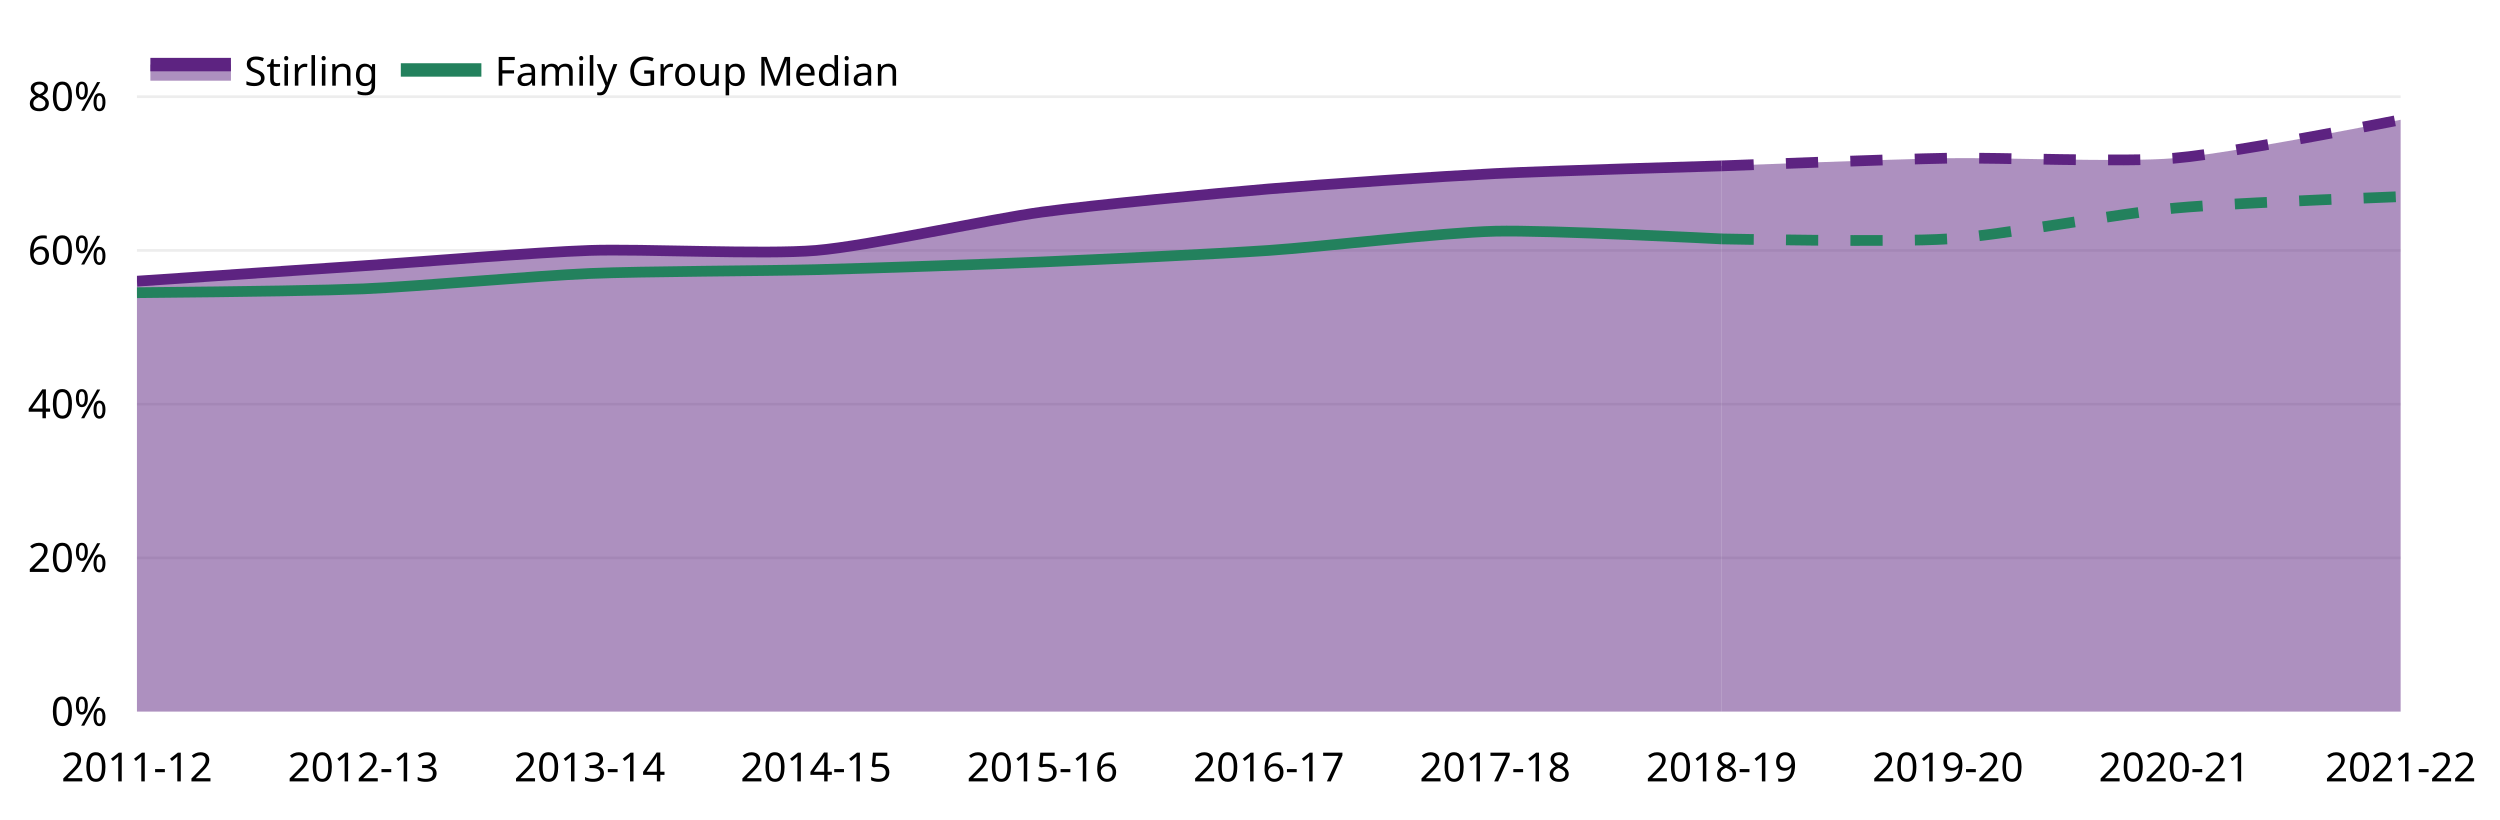
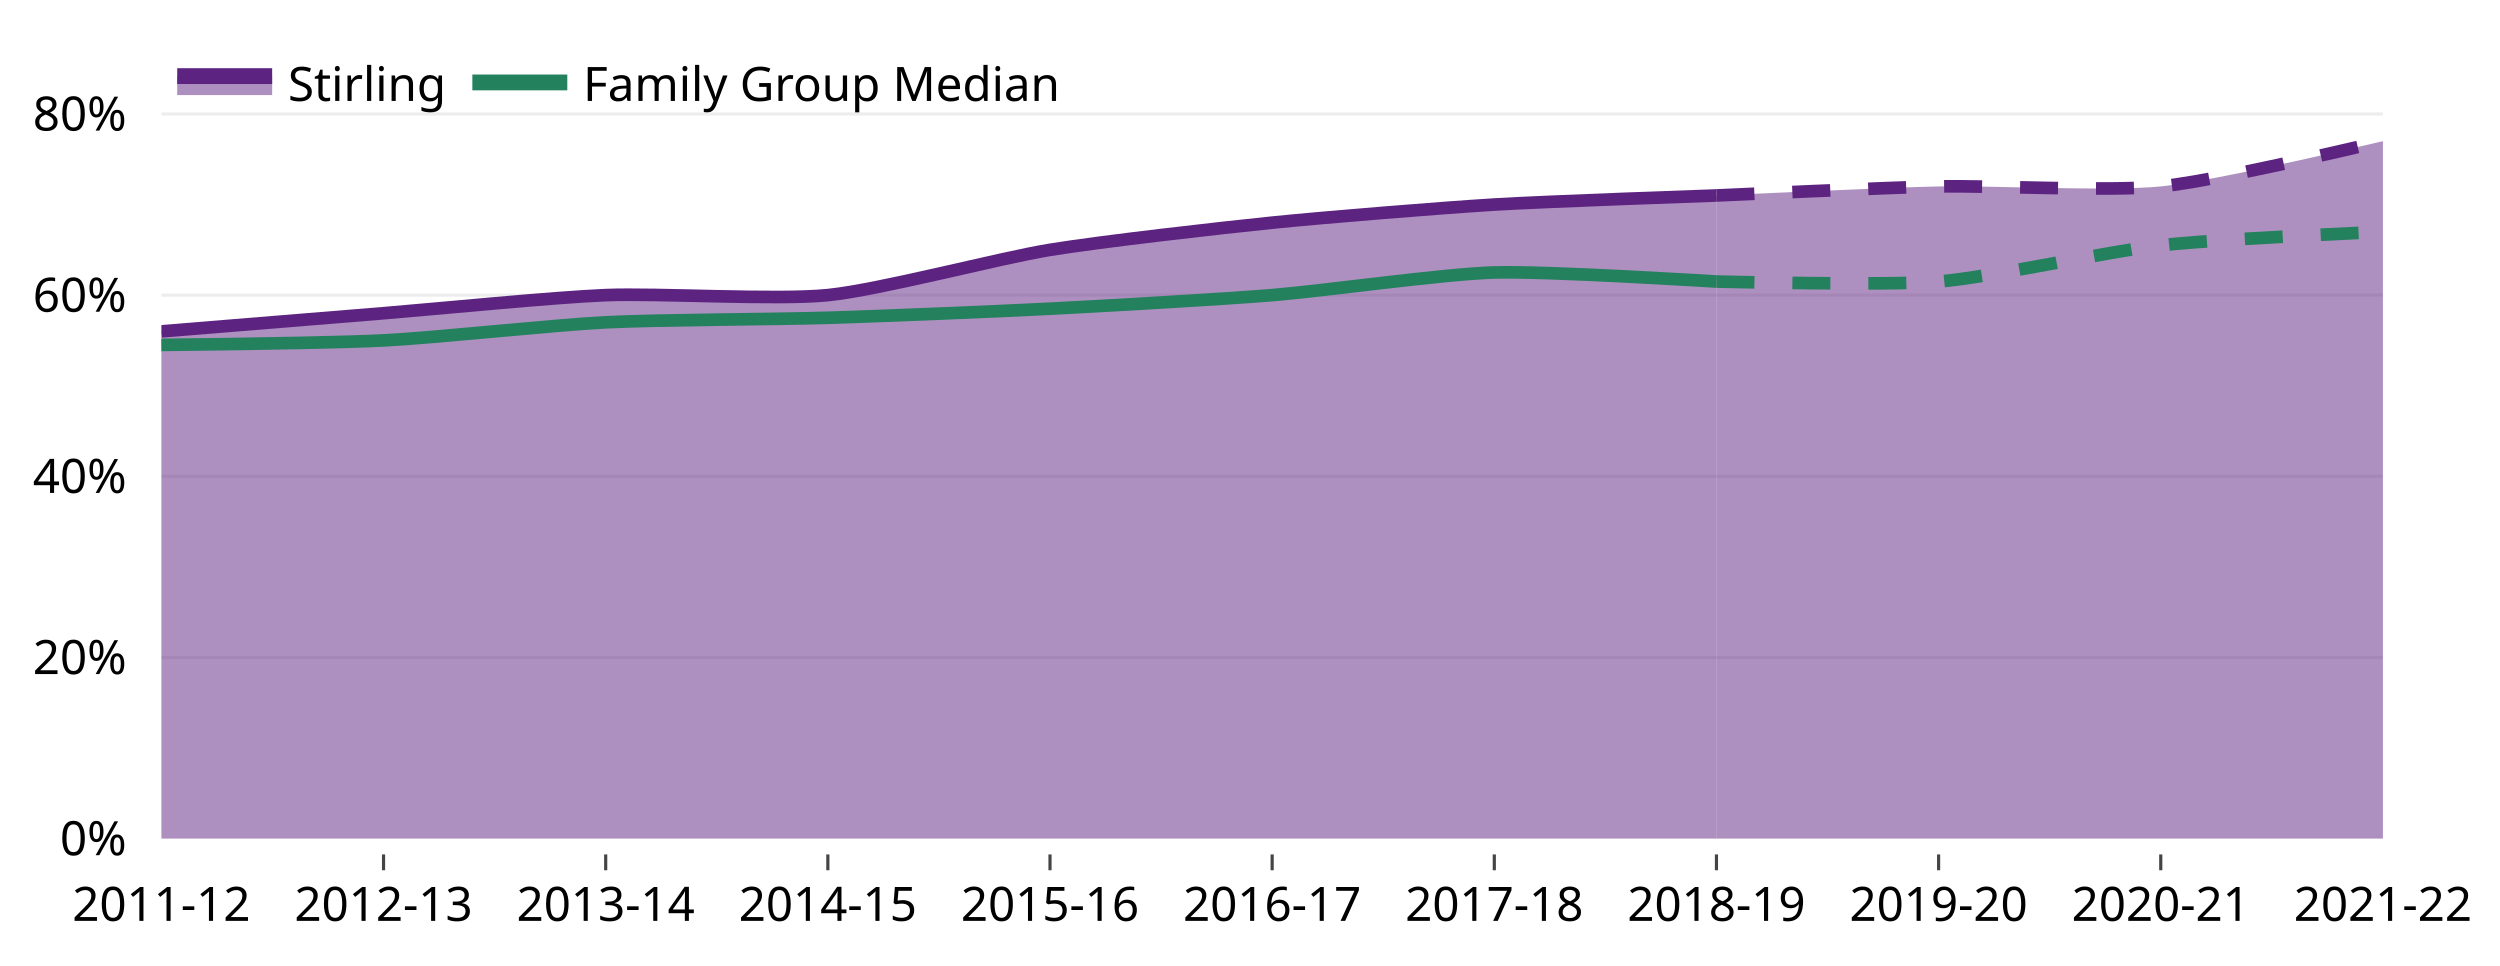
- <svg xmlns="http://www.w3.org/2000/svg" class="main-svg" width="931" height="305" style="" viewBox="0 0 931 305">
-   <rect x="0" y="0" width="931" height="305" style="fill: rgb(255, 255, 255); fill-opacity: 1;" />
-   <defs id="defs-1f351d">
+ <svg xmlns="http://www.w3.org/2000/svg" class="main-svg" width="790" height="305" style="" viewBox="0 0 790 305">
+   <rect x="0" y="0" width="790" height="305" style="fill: rgb(255, 255, 255); fill-opacity: 1;" />
+   <defs id="defs-a3858f">
    <g class="clips">
-       <clipPath id="clip1f351dxyplot" class="plotclip">
-         <rect width="843" height="232" />
-       </clipPath>
-       <clipPath class="axesclip" id="clip1f351dx">
-         <rect x="51" y="0" width="843" height="305" />
-       </clipPath>
-       <clipPath class="axesclip" id="clip1f351dy">
-         <rect x="0" y="33" width="931" height="232" />
-       </clipPath>
-       <clipPath class="axesclip" id="clip1f351dxy">
-         <rect x="51" y="33" width="843" height="232" />
+       <clipPath id="clipa3858fxyplot" class="plotclip">
+         <rect width="702" height="232" />
+       </clipPath>
+       <clipPath class="axesclip" id="clipa3858fx">
+         <rect x="51" y="0" width="702" height="305" />
+       </clipPath>
+       <clipPath class="axesclip" id="clipa3858fy">
+         <rect x="0" y="33" width="790" height="232" />
+       </clipPath>
+       <clipPath class="axesclip" id="clipa3858fxy">
+         <rect x="51" y="33" width="702" height="232" />
      </clipPath>
    </g>
    <g class="gradients" />
    <g class="patterns" />
  </defs>
  <g class="bglayer">
-     <rect class="bg" x="41" y="23" width="863" height="252" style="fill: rgb(0, 0, 0); fill-opacity: 0; stroke-width: 0;" />
+     <rect class="bg" x="41" y="23" width="722" height="252" style="fill: rgb(0, 0, 0); fill-opacity: 0; stroke-width: 0;" />
  </g>
  <g class="layer-below">
    <g class="imagelayer" />
    <g class="shapelayer" />
  </g>
  <g class="cartesianlayer">
    <g class="subplot xy">
      <g class="layer-subplot">
        <g class="shapelayer" />
        <g class="imagelayer" />
      </g>
      <g class="minor-gridlayer">
        <g class="x" />
        <g class="y" />
      </g>
      <g class="gridlayer">
        <g class="x">
-           <path class="xgrid crisp" transform="translate(135.3,0)" d="M0,33v232" style="stroke: rgb(255, 255, 255); stroke-opacity: 1; stroke-width: 1px;" />
-           <path class="xgrid crisp" transform="translate(219.6,0)" d="M0,33v232" style="stroke: rgb(255, 255, 255); stroke-opacity: 1; stroke-width: 1px;" />
-           <path class="xgrid crisp" transform="translate(303.9,0)" d="M0,33v232" style="stroke: rgb(255, 255, 255); stroke-opacity: 1; stroke-width: 1px;" />
-           <path class="xgrid crisp" transform="translate(388.2,0)" d="M0,33v232" style="stroke: rgb(255, 255, 255); stroke-opacity: 1; stroke-width: 1px;" />
-           <path class="xgrid crisp" transform="translate(472.5,0)" d="M0,33v232" style="stroke: rgb(255, 255, 255); stroke-opacity: 1; stroke-width: 1px;" />
-           <path class="xgrid crisp" transform="translate(556.8,0)" d="M0,33v232" style="stroke: rgb(255, 255, 255); stroke-opacity: 1; stroke-width: 1px;" />
-           <path class="xgrid crisp" transform="translate(641.1,0)" d="M0,33v232" style="stroke: rgb(255, 255, 255); stroke-opacity: 1; stroke-width: 1px;" />
-           <path class="xgrid crisp" transform="translate(725.4,0)" d="M0,33v232" style="stroke: rgb(255, 255, 255); stroke-opacity: 1; stroke-width: 1px;" />
-           <path class="xgrid crisp" transform="translate(809.7,0)" d="M0,33v232" style="stroke: rgb(255, 255, 255); stroke-opacity: 1; stroke-width: 1px;" />
+           <path class="xgrid crisp" transform="translate(121.2,0)" d="M0,33v232" style="stroke: rgb(255, 255, 255); stroke-opacity: 1; stroke-width: 1px;" />
+           <path class="xgrid crisp" transform="translate(191.4,0)" d="M0,33v232" style="stroke: rgb(255, 255, 255); stroke-opacity: 1; stroke-width: 1px;" />
+           <path class="xgrid crisp" transform="translate(261.6,0)" d="M0,33v232" style="stroke: rgb(255, 255, 255); stroke-opacity: 1; stroke-width: 1px;" />
+           <path class="xgrid crisp" transform="translate(331.8,0)" d="M0,33v232" style="stroke: rgb(255, 255, 255); stroke-opacity: 1; stroke-width: 1px;" />
+           <path class="xgrid crisp" transform="translate(402,0)" d="M0,33v232" style="stroke: rgb(255, 255, 255); stroke-opacity: 1; stroke-width: 1px;" />
+           <path class="xgrid crisp" transform="translate(472.2,0)" d="M0,33v232" style="stroke: rgb(255, 255, 255); stroke-opacity: 1; stroke-width: 1px;" />
+           <path class="xgrid crisp" transform="translate(542.4,0)" d="M0,33v232" style="stroke: rgb(255, 255, 255); stroke-opacity: 1; stroke-width: 1px;" />
+           <path class="xgrid crisp" transform="translate(612.6,0)" d="M0,33v232" style="stroke: rgb(255, 255, 255); stroke-opacity: 1; stroke-width: 1px;" />
+           <path class="xgrid crisp" transform="translate(682.8,0)" d="M0,33v232" style="stroke: rgb(255, 255, 255); stroke-opacity: 1; stroke-width: 1px;" />
        </g>
        <g class="y">
-           <path class="ygrid crisp" transform="translate(0,207.75)" d="M51,0h843" style="stroke: rgb(237, 237, 237); stroke-opacity: 1; stroke-width: 1px;" />
-           <path class="ygrid crisp" transform="translate(0,150.51)" d="M51,0h843" style="stroke: rgb(237, 237, 237); stroke-opacity: 1; stroke-width: 1px;" />
-           <path class="ygrid crisp" transform="translate(0,93.26)" d="M51,0h843" style="stroke: rgb(237, 237, 237); stroke-opacity: 1; stroke-width: 1px;" />
-           <path class="ygrid crisp" transform="translate(0,36.01)" d="M51,0h843" style="stroke: rgb(237, 237, 237); stroke-opacity: 1; stroke-width: 1px;" />
+           <path class="ygrid crisp" transform="translate(0,207.75)" d="M51,0h702" style="stroke: rgb(237, 237, 237); stroke-opacity: 1; stroke-width: 1px;" />
+           <path class="ygrid crisp" transform="translate(0,150.51)" d="M51,0h702" style="stroke: rgb(237, 237, 237); stroke-opacity: 1; stroke-width: 1px;" />
+           <path class="ygrid crisp" transform="translate(0,93.26)" d="M51,0h702" style="stroke: rgb(237, 237, 237); stroke-opacity: 1; stroke-width: 1px;" />
+           <path class="ygrid crisp" transform="translate(0,36.01)" d="M51,0h702" style="stroke: rgb(237, 237, 237); stroke-opacity: 1; stroke-width: 1px;" />
        </g>
      </g>
      <g class="zerolinelayer">
-         <path class="yzl zl crisp" transform="translate(0,265)" d="M51,0h843" style="stroke: rgb(255, 255, 255); stroke-opacity: 1; stroke-width: 2px;" />
+         <path class="yzl zl crisp" transform="translate(0,265)" d="M51,0h702" style="stroke: rgb(255, 255, 255); stroke-opacity: 1; stroke-width: 2px;" />
      </g>
      <path class="xlines-below" />
      <path class="ylines-below" />
      <g class="overlines-below" />
      <g class="xaxislayer-below" />
      <g class="yaxislayer-below" />
      <g class="overaxes-below" />
-       <g class="plot" transform="translate(51,33)" clip-path="url(#clip1f351dxyplot)">
+       <g class="plot" transform="translate(51,33)" clip-path="url(#clipa3858fxyplot)">
        <g class="scatterlayer mlayer">
-           <g class="trace scatter trace1bddda" style="stroke-miterlimit: 2;">
+           <g class="trace scatter traceade5ce" style="stroke-miterlimit: 2;">
            <g class="fills">
              <g>
-                 <path class="js-fill" d="M590.1,232L0,232L0,71.71Q64.63,67.32 84.3,65.98C103.97,64.64 148.92,60.93 168.6,60.26C188.26,59.59 233.3,61.91 252.9,60.26C272.64,58.6 317.49,48.62 337.2,45.95C356.83,43.29 401.82,39.03 421.5,37.36C441.16,35.69 486.12,32.64 505.8,31.64C525.46,30.64 590.1,28.77 590.1,28.77Q590.1,28.77 590.1,28.77" style="fill: rgb(93, 35, 129); fill-opacity: 0.5; stroke-width: 0;" />
-               </g>
-             </g>
-             <g class="errorbars" />
-             <g class="lines">
-               <path class="js-line" d="M0,71.71Q64.63,67.32 84.3,65.98C103.97,64.64 148.92,60.93 168.6,60.26C188.26,59.59 233.3,61.91 252.9,60.26C272.64,58.6 317.49,48.62 337.2,45.95C356.83,43.29 401.82,39.03 421.5,37.36C441.16,35.69 486.12,32.64 505.8,31.64C525.46,30.64 590.1,28.77 590.1,28.77Q590.1,28.77 590.1,28.77" style="vector-effect: none; fill: none; stroke: rgb(93, 35, 129); stroke-opacity: 1; stroke-width: 4px; opacity: 1;" />
-             </g>
-             <g class="points" />
-             <g class="text" />
-           </g>
-           <g class="trace scatter trace17aa8d" style="stroke-miterlimit: 2;">
+                 <path class="js-fill" d="M491.4,232L0,232L0,71.71Q53.82,67.32 70.2,65.98C86.58,64.64 124.01,60.93 140.4,60.26C156.77,59.59 194.3,61.9 210.6,60.26C227.06,58.6 264.37,48.63 280.8,45.95C297.13,43.29 334.6,39.03 351,37.36C367.36,35.69 404.81,32.64 421.2,31.64C437.57,30.64 491.4,28.77 491.4,28.77Q491.4,28.77 491.4,28.77" style="fill: rgb(93, 35, 129); fill-opacity: 0.5; stroke-width: 0;" />
+               </g>
+             </g>
+             <g class="errorbars" />
+             <g class="lines">
+               <path class="js-line" d="M0,71.71Q53.82,67.32 70.2,65.98C86.58,64.64 124.01,60.93 140.4,60.26C156.77,59.59 194.3,61.9 210.6,60.26C227.06,58.6 264.37,48.63 280.8,45.95C297.13,43.29 334.6,39.03 351,37.36C367.36,35.69 404.81,32.64 421.2,31.64C437.57,30.64 491.4,28.77 491.4,28.77Q491.4,28.77 491.4,28.77" style="vector-effect: none; fill: none; stroke: rgb(93, 35, 129); stroke-opacity: 1; stroke-width: 4px; opacity: 1;" />
+             </g>
+             <g class="points" />
+             <g class="text" />
+           </g>
+           <g class="trace scatter trace51ce19" style="stroke-miterlimit: 2;">
            <g class="fills">
              <g>
-                 <path class="js-fill" d="M843,232L590.1,232L590.1,28.77Q590.1,28.77 590.1,28.77C590.1,28.77 654.73,26.24 674.4,25.91C694.07,25.58 739.1,27.56 758.7,25.91Q778.44,24.25 843,11.6" style="fill: rgb(93, 35, 129); fill-opacity: 0.5; stroke-width: 0;" />
-               </g>
-             </g>
-             <g class="errorbars" />
-             <g class="lines">
-               <path class="js-line" d="M590.1,28.77Q590.1,28.77 590.1,28.77C590.1,28.77 654.73,26.24 674.4,25.91C694.07,25.58 739.1,27.56 758.7,25.91Q778.44,24.25 843,11.6" style="vector-effect: none; fill: none; stroke: rgb(93, 35, 129); stroke-opacity: 1; stroke-dasharray: 12px, 12px; stroke-width: 4px; opacity: 1;" />
-             </g>
-             <g class="points" />
-             <g class="text" />
-           </g>
-           <g class="trace scatter trace47931e" style="stroke-miterlimit: 2; opacity: 1;">
+                 <path class="js-fill" d="M702,232L491.4,232L491.4,28.77Q491.4,28.77 491.4,28.77C491.4,28.77 545.22,26.24 561.6,25.91C577.98,25.58 615.5,27.55 631.8,25.91Q648.26,24.25 702,11.6" style="fill: rgb(93, 35, 129); fill-opacity: 0.5; stroke-width: 0;" />
+               </g>
+             </g>
+             <g class="errorbars" />
+             <g class="lines">
+               <path class="js-line" d="M491.4,28.77Q491.4,28.77 491.4,28.77C491.4,28.77 545.22,26.24 561.6,25.91C577.98,25.58 615.5,27.55 631.8,25.91Q648.26,24.25 702,11.6" style="vector-effect: none; fill: none; stroke: rgb(93, 35, 129); stroke-opacity: 1; stroke-dasharray: 12px, 12px; stroke-width: 4px; opacity: 1;" />
+             </g>
+             <g class="points" />
+             <g class="text" />
+           </g>
+           <g class="trace scatter trace82b0e5" style="stroke-miterlimit: 2; opacity: 1;">
            <g class="fills" />
            <g class="errorbars" />
            <g class="lines">
-               <path class="js-line" d="M0,76Q64.64,75.4 84.3,74.57C103.98,73.74 148.92,69.68 168.6,68.85C188.26,68.02 233.23,67.92 252.9,67.42C272.57,66.92 317.53,65.39 337.2,64.55C356.87,63.71 401.84,61.59 421.5,60.26C441.18,58.92 486.12,53.6 505.8,53.1C525.46,52.6 590.1,55.97 590.1,55.97Q590.1,55.97 590.1,55.97" style="vector-effect: none; fill: none; stroke: rgb(35, 129, 93); stroke-opacity: 1; stroke-width: 4px; opacity: 1;" />
-             </g>
-             <g class="points" />
-             <g class="text" />
-           </g>
-           <g class="trace scatter tracec49666" style="stroke-miterlimit: 2; opacity: 1;">
+               <path class="js-line" d="M0,76Q53.83,75.4 70.2,74.57C86.59,73.74 124.01,69.68 140.4,68.85C156.77,68.02 194.22,67.92 210.6,67.42C226.98,66.92 264.42,65.39 280.8,64.55C297.18,63.71 334.63,61.59 351,60.26C367.39,58.92 404.8,53.6 421.2,53.1C437.56,52.6 491.4,55.97 491.4,55.97Q491.4,55.97 491.4,55.97" style="vector-effect: none; fill: none; stroke: rgb(35, 129, 93); stroke-opacity: 1; stroke-width: 4px; opacity: 1;" />
+             </g>
+             <g class="points" />
+             <g class="text" />
+           </g>
+           <g class="trace scatter trace4b7d32" style="stroke-miterlimit: 2; opacity: 1;">
            <g class="fills" />
            <g class="errorbars" />
            <g class="lines">
-               <path class="js-line" d="M590.1,55.97Q590.1,55.97 590.1,55.97C590.1,55.97 654.77,57.3 674.4,55.97C694.12,54.64 738.99,46.36 758.7,44.52Q778.33,42.69 843,40.22" style="vector-effect: none; fill: none; stroke: rgb(35, 129, 93); stroke-opacity: 1; stroke-dasharray: 12px, 12px; stroke-width: 4px; opacity: 1;" />
+               <path class="js-line" d="M491.4,55.97Q491.4,55.97 491.4,55.97C491.4,55.97 545.27,57.29 561.6,55.97C578.03,54.64 615.37,46.36 631.8,44.52Q648.13,42.69 702,40.22" style="vector-effect: none; fill: none; stroke: rgb(35, 129, 93); stroke-opacity: 1; stroke-dasharray: 12px, 12px; stroke-width: 4px; opacity: 1;" />
            </g>
            <g class="points" />
            <g class="text" />
          </g>
        </g>
      </g>
      <g class="overplot" />
-       <path class="xlines-above crisp" d="M0,0" style="fill: none;" />
+       <path class="xlines-above crisp" d="" style="fill: none; stroke-width: 1px; stroke: rgb(0, 0, 0); stroke-opacity: 0;" />
      <path class="ylines-above crisp" d="M0,0" style="fill: none;" />
      <g class="overlines-above" />
      <g class="xaxislayer-above">
+         <path class="xtick ticks crisp" d="M0,275v-5" transform="translate(121.2,0)" style="stroke: rgb(68, 68, 68); stroke-opacity: 1; stroke-width: 1px;" />
+         <path class="xtick ticks crisp" d="M0,275v-5" transform="translate(191.4,0)" style="stroke: rgb(68, 68, 68); stroke-opacity: 1; stroke-width: 1px;" />
+         <path class="xtick ticks crisp" d="M0,275v-5" transform="translate(261.6,0)" style="stroke: rgb(68, 68, 68); stroke-opacity: 1; stroke-width: 1px;" />
+         <path class="xtick ticks crisp" d="M0,275v-5" transform="translate(331.8,0)" style="stroke: rgb(68, 68, 68); stroke-opacity: 1; stroke-width: 1px;" />
+         <path class="xtick ticks crisp" d="M0,275v-5" transform="translate(402,0)" style="stroke: rgb(68, 68, 68); stroke-opacity: 1; stroke-width: 1px;" />
+         <path class="xtick ticks crisp" d="M0,275v-5" transform="translate(472.2,0)" style="stroke: rgb(68, 68, 68); stroke-opacity: 1; stroke-width: 1px;" />
+         <path class="xtick ticks crisp" d="M0,275v-5" transform="translate(542.4,0)" style="stroke: rgb(68, 68, 68); stroke-opacity: 1; stroke-width: 1px;" />
+         <path class="xtick ticks crisp" d="M0,275v-5" transform="translate(612.6,0)" style="stroke: rgb(68, 68, 68); stroke-opacity: 1; stroke-width: 1px;" />
+         <path class="xtick ticks crisp" d="M0,275v-5" transform="translate(682.8,0)" style="stroke: rgb(68, 68, 68); stroke-opacity: 1; stroke-width: 1px;" />
        <g class="xtick">
          <text text-anchor="middle" x="0" y="291" transform="translate(51,0)" style="font-family: 'Segoe UI Semibold'; font-size: 15px; fill: rgb(0, 0, 0); fill-opacity: 1; white-space: pre; opacity: 1;">2011-12</text>
        </g>
        <g class="xtick">
-           <text text-anchor="middle" x="0" y="291" transform="translate(135.3,0)" style="font-family: 'Segoe UI Semibold'; font-size: 15px; fill: rgb(0, 0, 0); fill-opacity: 1; white-space: pre; opacity: 1;">2012-13</text>
-         </g>
-         <g class="xtick">
-           <text text-anchor="middle" x="0" y="291" transform="translate(219.6,0)" style="font-family: 'Segoe UI Semibold'; font-size: 15px; fill: rgb(0, 0, 0); fill-opacity: 1; white-space: pre; opacity: 1;">2013-14</text>
-         </g>
-         <g class="xtick">
-           <text text-anchor="middle" x="0" y="291" transform="translate(303.9,0)" style="font-family: 'Segoe UI Semibold'; font-size: 15px; fill: rgb(0, 0, 0); fill-opacity: 1; white-space: pre; opacity: 1;">2014-15</text>
-         </g>
-         <g class="xtick">
-           <text text-anchor="middle" x="0" y="291" transform="translate(388.2,0)" style="font-family: 'Segoe UI Semibold'; font-size: 15px; fill: rgb(0, 0, 0); fill-opacity: 1; white-space: pre; opacity: 1;">2015-16</text>
-         </g>
-         <g class="xtick">
-           <text text-anchor="middle" x="0" y="291" transform="translate(472.5,0)" style="font-family: 'Segoe UI Semibold'; font-size: 15px; fill: rgb(0, 0, 0); fill-opacity: 1; white-space: pre; opacity: 1;">2016-17</text>
-         </g>
-         <g class="xtick">
-           <text text-anchor="middle" x="0" y="291" transform="translate(556.8,0)" style="font-family: 'Segoe UI Semibold'; font-size: 15px; fill: rgb(0, 0, 0); fill-opacity: 1; white-space: pre; opacity: 1;">2017-18</text>
-         </g>
-         <g class="xtick">
-           <text text-anchor="middle" x="0" y="291" transform="translate(641.1,0)" style="font-family: 'Segoe UI Semibold'; font-size: 15px; fill: rgb(0, 0, 0); fill-opacity: 1; white-space: pre; opacity: 1;">2018-19</text>
-         </g>
-         <g class="xtick">
-           <text text-anchor="middle" x="0" y="291" transform="translate(725.4,0)" style="font-family: 'Segoe UI Semibold'; font-size: 15px; fill: rgb(0, 0, 0); fill-opacity: 1; white-space: pre; opacity: 1;">2019-20</text>
-         </g>
-         <g class="xtick">
-           <text text-anchor="middle" x="0" y="291" transform="translate(809.7,0)" style="font-family: 'Segoe UI Semibold'; font-size: 15px; fill: rgb(0, 0, 0); fill-opacity: 1; white-space: pre; opacity: 1;">2020-21</text>
-         </g>
-         <g class="xtick">
-           <text text-anchor="middle" x="0" y="291" transform="translate(894,0)" style="font-family: 'Segoe UI Semibold'; font-size: 15px; fill: rgb(0, 0, 0); fill-opacity: 1; white-space: pre; opacity: 1;">2021-22</text>
+           <text text-anchor="middle" x="0" y="291" transform="translate(121.2,0)" style="font-family: 'Segoe UI Semibold'; font-size: 15px; fill: rgb(0, 0, 0); fill-opacity: 1; white-space: pre; opacity: 1;">2012-13</text>
+         </g>
+         <g class="xtick">
+           <text text-anchor="middle" x="0" y="291" transform="translate(191.4,0)" style="font-family: 'Segoe UI Semibold'; font-size: 15px; fill: rgb(0, 0, 0); fill-opacity: 1; white-space: pre; opacity: 1;">2013-14</text>
+         </g>
+         <g class="xtick">
+           <text text-anchor="middle" x="0" y="291" transform="translate(261.6,0)" style="font-family: 'Segoe UI Semibold'; font-size: 15px; fill: rgb(0, 0, 0); fill-opacity: 1; white-space: pre; opacity: 1;">2014-15</text>
+         </g>
+         <g class="xtick">
+           <text text-anchor="middle" x="0" y="291" transform="translate(331.8,0)" style="font-family: 'Segoe UI Semibold'; font-size: 15px; fill: rgb(0, 0, 0); fill-opacity: 1; white-space: pre; opacity: 1;">2015-16</text>
+         </g>
+         <g class="xtick">
+           <text text-anchor="middle" x="0" y="291" transform="translate(402,0)" style="font-family: 'Segoe UI Semibold'; font-size: 15px; fill: rgb(0, 0, 0); fill-opacity: 1; white-space: pre; opacity: 1;">2016-17</text>
+         </g>
+         <g class="xtick">
+           <text text-anchor="middle" x="0" y="291" transform="translate(472.2,0)" style="font-family: 'Segoe UI Semibold'; font-size: 15px; fill: rgb(0, 0, 0); fill-opacity: 1; white-space: pre; opacity: 1;">2017-18</text>
+         </g>
+         <g class="xtick">
+           <text text-anchor="middle" x="0" y="291" transform="translate(542.4,0)" style="font-family: 'Segoe UI Semibold'; font-size: 15px; fill: rgb(0, 0, 0); fill-opacity: 1; white-space: pre; opacity: 1;">2018-19</text>
+         </g>
+         <g class="xtick">
+           <text text-anchor="middle" x="0" y="291" transform="translate(612.6,0)" style="font-family: 'Segoe UI Semibold'; font-size: 15px; fill: rgb(0, 0, 0); fill-opacity: 1; white-space: pre; opacity: 1;">2019-20</text>
+         </g>
+         <g class="xtick">
+           <text text-anchor="middle" x="0" y="291" transform="translate(682.8,0)" style="font-family: 'Segoe UI Semibold'; font-size: 15px; fill: rgb(0, 0, 0); fill-opacity: 1; white-space: pre; opacity: 1;">2020-21</text>
+         </g>
+         <g class="xtick">
+           <text text-anchor="middle" x="0" y="291" transform="translate(753,0)" style="font-family: 'Segoe UI Semibold'; font-size: 15px; fill: rgb(0, 0, 0); fill-opacity: 1; white-space: pre; opacity: 1;">2021-22</text>
        </g>
      </g>
      <g class="yaxislayer-above">
        <g class="ytick">
          <text text-anchor="end" x="40" y="5.25" transform="translate(0,265)" style="font-family: 'Segoe UI Semibold'; font-size: 15px; fill: rgb(0, 0, 0); fill-opacity: 1; white-space: pre; opacity: 1;">0%</text>
        </g>
        <g class="ytick">
          <text text-anchor="end" x="40" y="5.25" style="font-family: 'Segoe UI Semibold'; font-size: 15px; fill: rgb(0, 0, 0); fill-opacity: 1; white-space: pre; opacity: 1;" transform="translate(0,207.75)">20%</text>
        </g>
        <g class="ytick">
          <text text-anchor="end" x="40" y="5.25" style="font-family: 'Segoe UI Semibold'; font-size: 15px; fill: rgb(0, 0, 0); fill-opacity: 1; white-space: pre; opacity: 1;" transform="translate(0,150.51)">40%</text>
        </g>
        <g class="ytick">
          <text text-anchor="end" x="40" y="5.25" style="font-family: 'Segoe UI Semibold'; font-size: 15px; fill: rgb(0, 0, 0); fill-opacity: 1; white-space: pre; opacity: 1;" transform="translate(0,93.26)">60%</text>
        </g>
        <g class="ytick">
          <text text-anchor="end" x="40" y="5.25" style="font-family: 'Segoe UI Semibold'; font-size: 15px; fill: rgb(0, 0, 0); fill-opacity: 1; white-space: pre; opacity: 1;" transform="translate(0,36.01)">80%</text>
        </g>
      </g>
      <g class="overaxes-above" />
    </g>
  </g>
  <g class="polarlayer" />
  <g class="smithlayer" />
  <g class="ternarylayer" />
  <g class="geolayer" />
  <g class="funnelarealayer" />
  <g class="pielayer" />
  <g class="iciclelayer" />
  <g class="treemaplayer" />
  <g class="sunburstlayer" />
  <g class="glimages" />
-   <defs id="topdefs-1f351d">
+   <defs id="topdefs-a3858f">
    <g class="clips" />
-     <clipPath id="legend1f351d">
+     <clipPath id="legenda3858f">
      <rect width="285" height="33" x="0" y="0" />
    </clipPath>
  </defs>
  <g class="layer-above">
    <g class="imagelayer" />
    <g class="shapelayer" />
  </g>
  <g class="infolayer">
    <g class="legend" pointer-events="all" transform="translate(51,9.8)">
      <rect class="bg" shape-rendering="crispEdges" width="285" height="33" x="0" y="0" style="stroke: rgb(68, 68, 68); stroke-opacity: 1; fill: rgb(0, 0, 0); fill-opacity: 0; stroke-width: 0px;" />
-       <g class="scrollbox" transform="" clip-path="url(#legend1f351d)">
+       <g class="scrollbox" transform="" clip-path="url(#legenda3858f)">
        <g class="groups">
          <g class="traces" transform="translate(0,16.25)" style="opacity: 1;">
            <text class="legendtext" text-anchor="start" x="40" y="5.85" style="font-family: 'Segoe UI Semibold'; font-size: 15px; fill: rgb(0, 0, 0); fill-opacity: 1; white-space: pre;">Stirling</text>
            <g class="layers">
              <g class="legendfill">
                <path class="js-fill" d="M5,-2h30v6h-30z" style="stroke-width: 0; fill: rgb(93, 35, 129); fill-opacity: 0.5;" />
              </g>
              <g class="legendlines">
                <path class="js-line" d="M5,-2h30" style="fill: none; stroke: rgb(93, 35, 129); stroke-opacity: 1; stroke-width: 5px;" />
              </g>
              <g class="legendsymbols">
                <g class="legendpoints" />
              </g>
            </g>
            <rect class="legendtoggle" x="0" y="-11.25" width="90.766" height="22.5" style="fill: rgb(0, 0, 0); fill-opacity: 0;" />
          </g>
          <g class="traces" transform="translate(93.26562,16.25)" style="opacity: 1;">
            <text class="legendtext" text-anchor="start" x="40" y="5.85" style="font-family: 'Segoe UI Semibold'; font-size: 15px; fill: rgb(0, 0, 0); fill-opacity: 1; white-space: pre;">Family Group Median</text>
            <g class="layers" style="opacity: 1;">
              <g class="legendfill" />
              <g class="legendlines">
                <path class="js-line" d="M5,0h30" style="fill: none; stroke: rgb(35, 129, 93); stroke-opacity: 1; stroke-width: 5px;" />
              </g>
              <g class="legendsymbols">
                <g class="legendpoints" />
              </g>
            </g>
            <rect class="legendtoggle" x="0" y="-11.25" width="188.609" height="22.5" style="fill: rgb(0, 0, 0); fill-opacity: 0;" />
          </g>
        </g>
      </g>
      <rect class="scrollbar" rx="20" ry="3" width="0" height="0" x="0" y="0" style="fill: rgb(128, 139, 164); fill-opacity: 1;" />
    </g>
    <g class="g-gtitle" />
    <g class="g-xtitle" />
    <g class="g-ytitle" />
  </g>
</svg>
